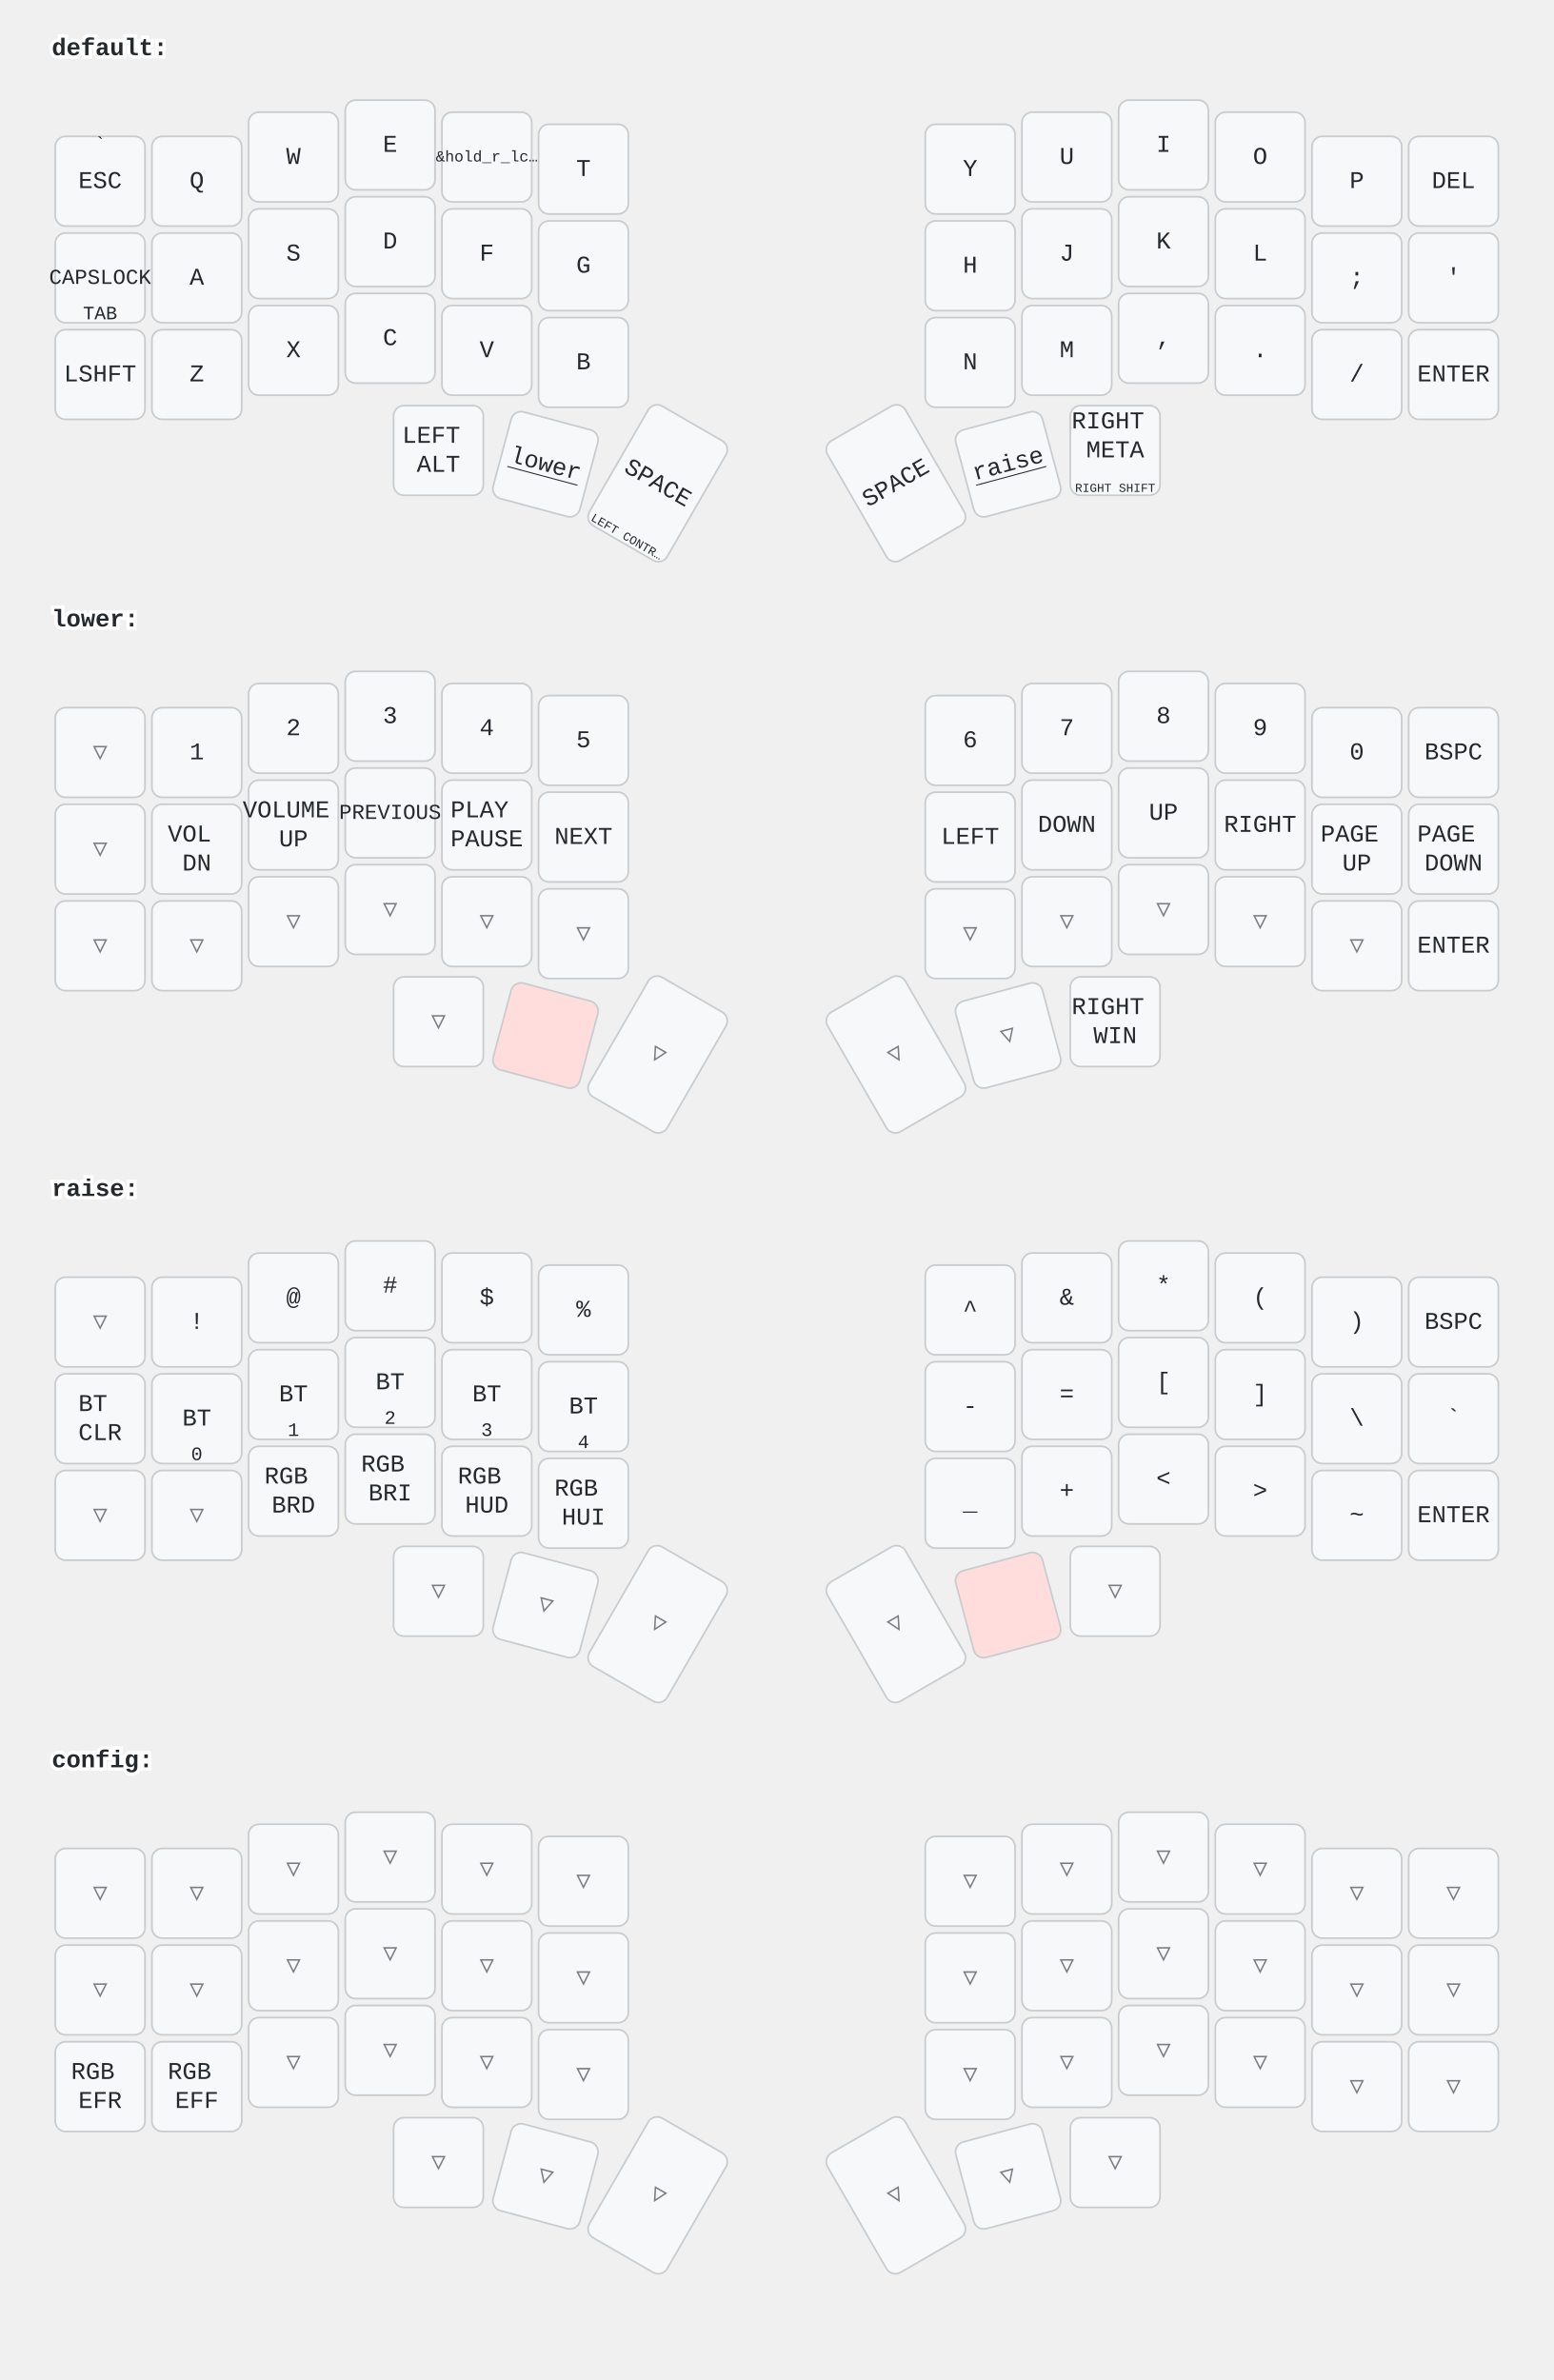
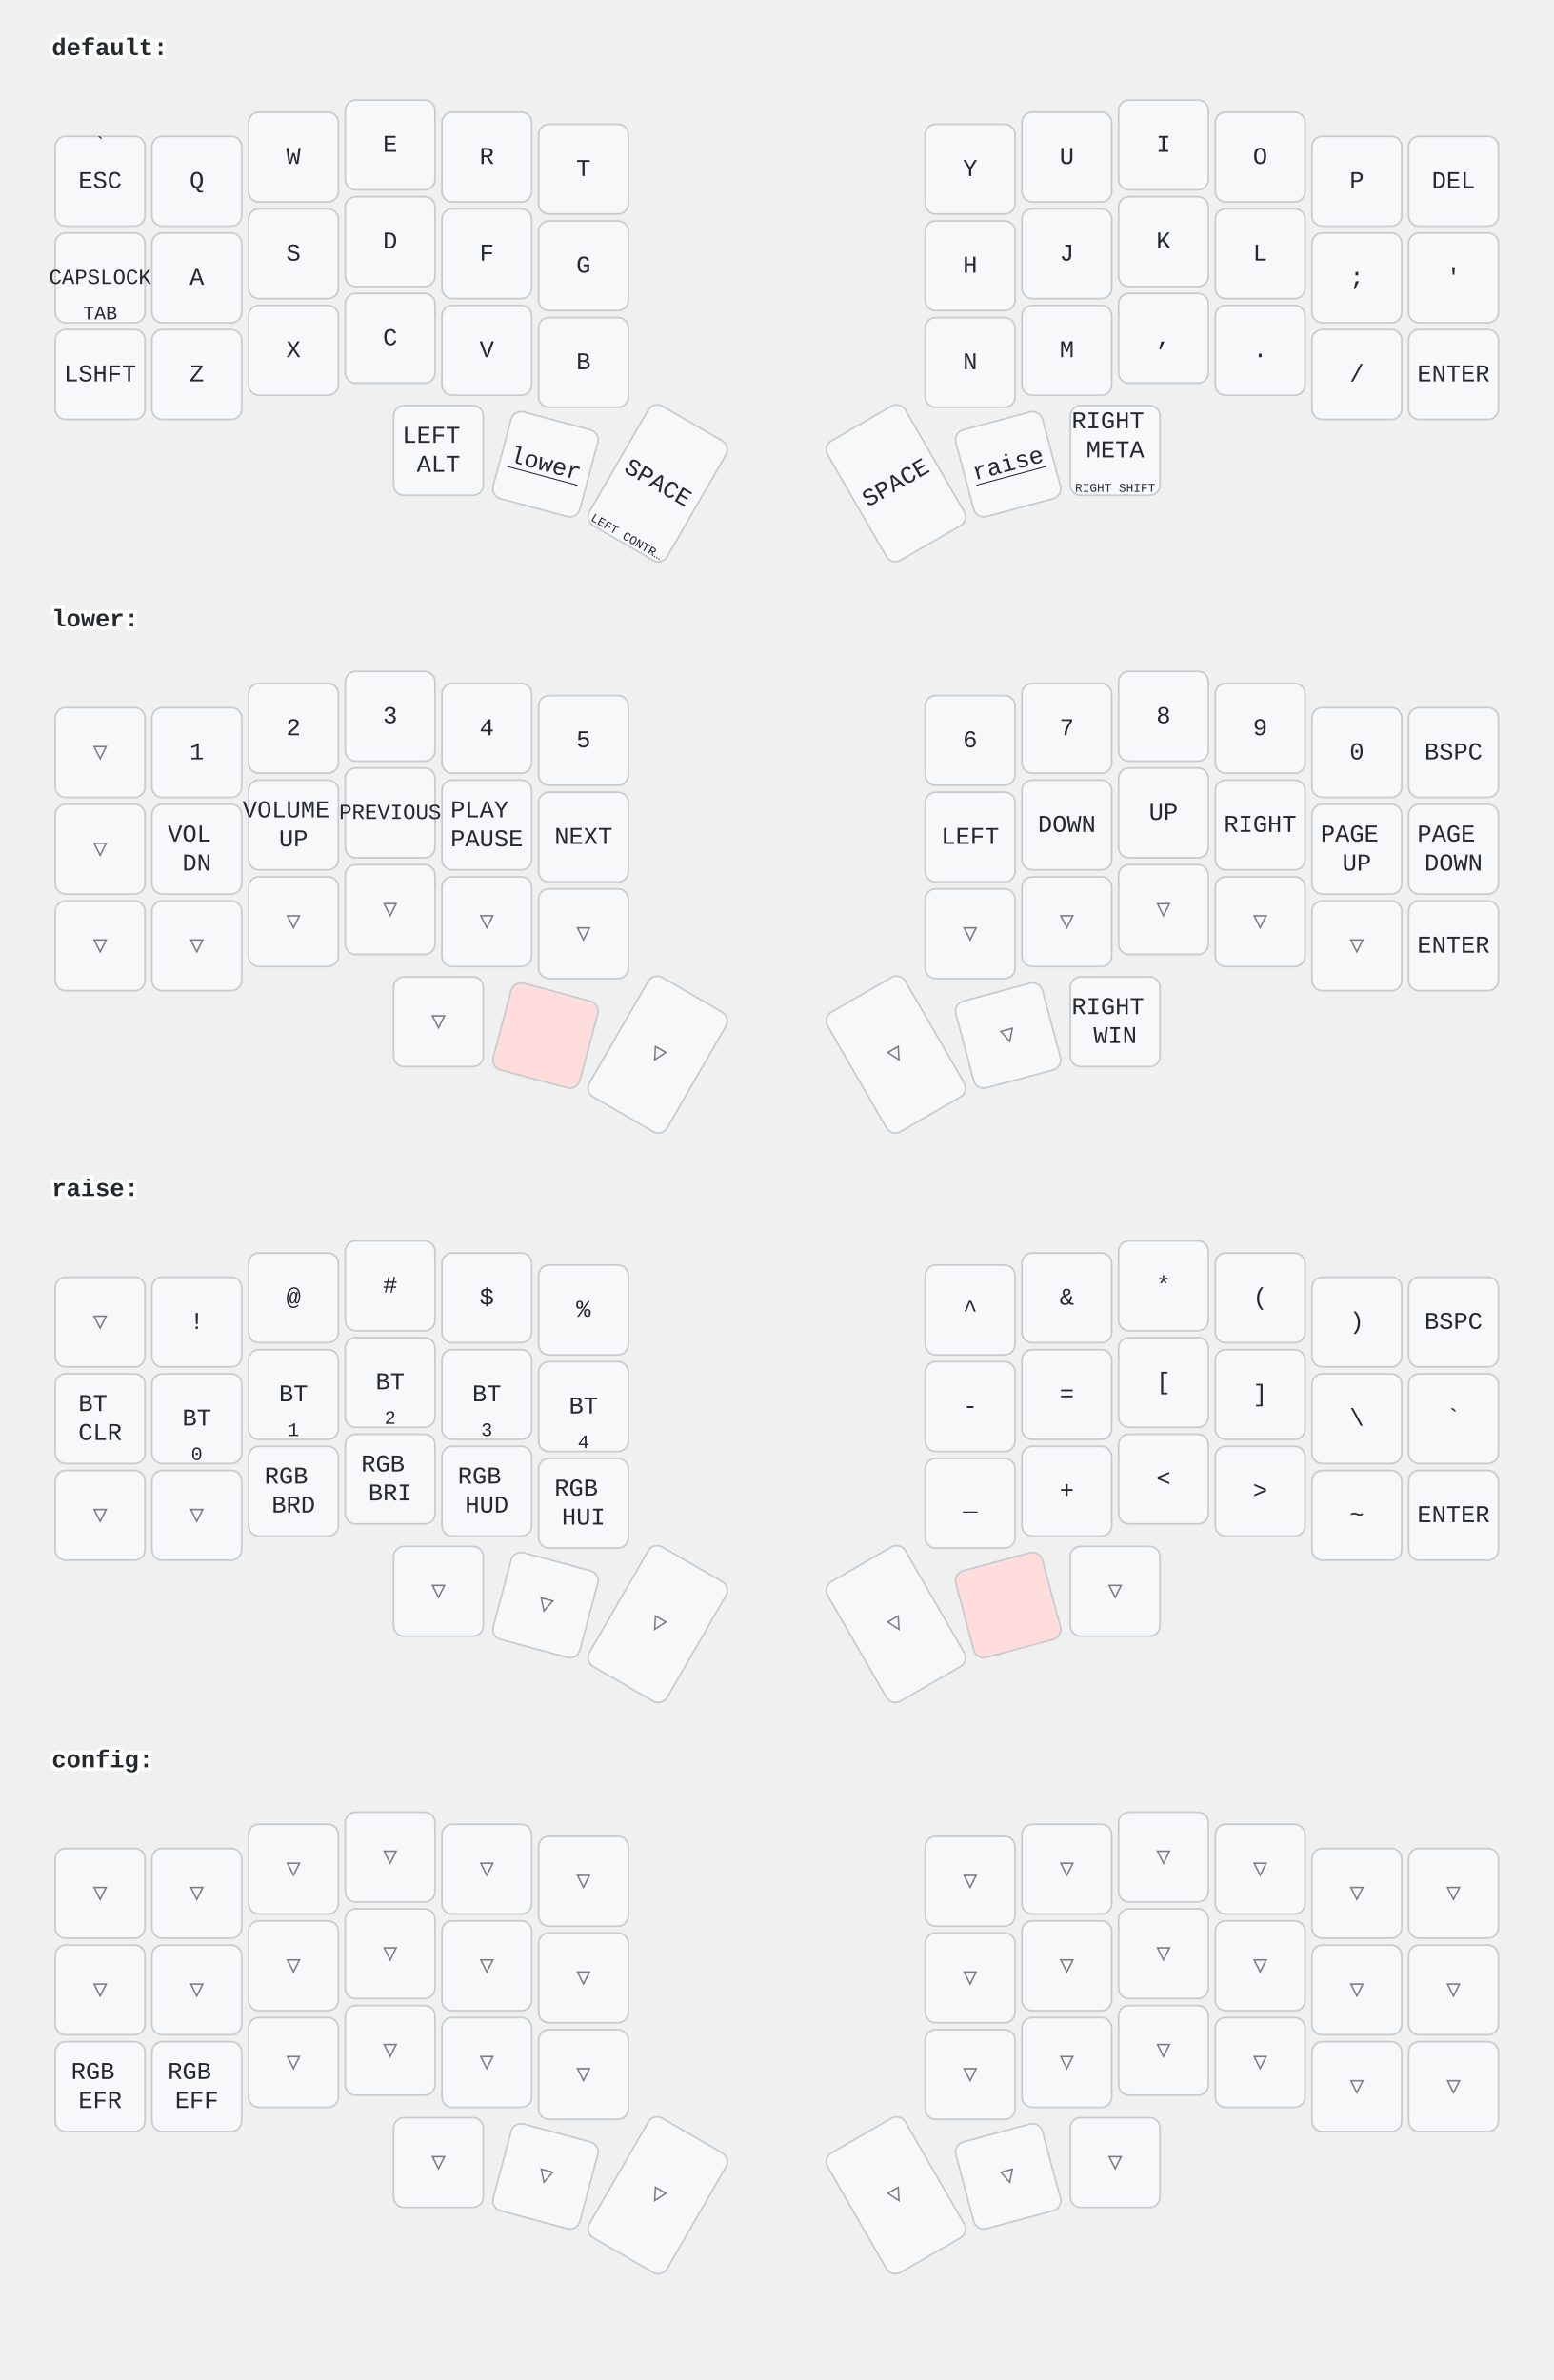
<svg xmlns="http://www.w3.org/2000/svg" width="900" height="1379" viewBox="0 0 900 1379" class="keymap">
  <style>/* inherit to force styles through use tags */
svg path {
    fill: inherit;
}

/* font and background color specifications */
svg.keymap {
    font-family: SFMono-Regular,Consolas,Liberation Mono,Menlo,monospace;
    font-size: 14px;
    font-kerning: normal;
    text-rendering: optimizeLegibility;
    fill: #24292e;
}

/* default key styling */
rect.key {
    fill: #f6f8fa;
}

rect.key, rect.combo {
    stroke: #c9cccf;
    stroke-width: 1;
}

/* default key side styling, only used is draw_key_sides is set */
rect.side {
    filter: brightness(90%);
}

/* color accent for combo boxes */
rect.combo, rect.combo-separate {
    fill: #cdf;
}

/* color accent for held keys */
rect.held, rect.combo.held {
    fill: #fdd;
}

/* color accent for ghost (optional) keys */
rect.ghost, rect.combo.ghost {
    stroke-dasharray: 4, 4;
    stroke-width: 2;
}

text {
    text-anchor: middle;
    dominant-baseline: middle;
}

/* styling for layer labels */
text.label {
    font-weight: bold;
    text-anchor: start;
    stroke: white;
    stroke-width: 4;
    paint-order: stroke;
}

/* styling for optional footer */
text.footer {
    text-anchor: end;
    dominant-baseline: auto;
    stroke: white;
    stroke-width: 4;
    paint-order: stroke;
}

/* styling for combo tap, and key hold/shifted label text */
text.combo, text.hold, text.shifted {
    font-size: 11px;
}

text.hold {
    text-anchor: middle;
    dominant-baseline: auto;
}

text.shifted {
    text-anchor: middle;
    dominant-baseline: hanging;
}

text.layer-activator {
    text-decoration: underline;
}

/* styling for hold/shifted label text in combo box */
text.combo.hold, text.combo.shifted {
    font-size: 8px;
}

/* lighter symbol for transparent keys */
text.trans {
    fill: #7b7e81;
}

/* styling for combo dendrons */
path.combo {
    stroke-width: 1;
    stroke: gray;
    fill: none;
}

/* Start Tabler Icons Cleanup */
/* cannot use height/width with glyphs */
.icon-tabler &gt; path {
    fill: inherit;
    stroke: inherit;
    stroke-width: 2;
}
/* hide tabler's default box */
.icon-tabler &gt; path[stroke="none"][fill="none"] {
    visibility: hidden;
}
/* End Tabler Icons Cleanup */
</style>
  <g transform="translate(30, 0)" class="layer-default">
    <text x="0" y="28" class="label" id="default">default:</text>
    <g transform="translate(0, 56)">
      <g transform="translate(28, 49)" class="key keypos-0">
        <rect rx="6" ry="6" x="-26" y="-26" width="52" height="52" class="key" />
        <text x="0" y="0" class="key tap">ESC</text>
        <text x="0" y="-24" class="key shifted">`</text>
      </g>
      <g transform="translate(84, 49)" class="key keypos-1">
        <rect rx="6" ry="6" x="-26" y="-26" width="52" height="52" class="key" />
        <text x="0" y="0" class="key tap">Q</text>
      </g>
      <g transform="translate(140, 35)" class="key keypos-2">
        <rect rx="6" ry="6" x="-26" y="-26" width="52" height="52" class="key" />
        <text x="0" y="0" class="key tap">W</text>
      </g>
      <g transform="translate(196, 28)" class="key keypos-3">
        <rect rx="6" ry="6" x="-26" y="-26" width="52" height="52" class="key" />
        <text x="0" y="0" class="key tap">E</text>
      </g>
      <g transform="translate(252, 35)" class="key keypos-4">
        <rect rx="6" ry="6" x="-26" y="-26" width="52" height="52" class="key" />
-         <text x="0" y="0" class="key tap">
-           <tspan style="font-size: 64%">&amp;hold_r_lc…</tspan>
-         </text>
+         <text x="0" y="0" class="key tap">R</text>
      </g>
      <g transform="translate(308, 42)" class="key keypos-5">
        <rect rx="6" ry="6" x="-26" y="-26" width="52" height="52" class="key" />
        <text x="0" y="0" class="key tap">T</text>
      </g>
      <g transform="translate(532, 42)" class="key keypos-6">
        <rect rx="6" ry="6" x="-26" y="-26" width="52" height="52" class="key" />
        <text x="0" y="0" class="key tap">Y</text>
      </g>
      <g transform="translate(588, 35)" class="key keypos-7">
        <rect rx="6" ry="6" x="-26" y="-26" width="52" height="52" class="key" />
        <text x="0" y="0" class="key tap">U</text>
      </g>
      <g transform="translate(644, 28)" class="key keypos-8">
        <rect rx="6" ry="6" x="-26" y="-26" width="52" height="52" class="key" />
        <text x="0" y="0" class="key tap">I</text>
      </g>
      <g transform="translate(700, 35)" class="key keypos-9">
        <rect rx="6" ry="6" x="-26" y="-26" width="52" height="52" class="key" />
        <text x="0" y="0" class="key tap">O</text>
      </g>
      <g transform="translate(756, 49)" class="key keypos-10">
        <rect rx="6" ry="6" x="-26" y="-26" width="52" height="52" class="key" />
        <text x="0" y="0" class="key tap">P</text>
      </g>
      <g transform="translate(812, 49)" class="key keypos-11">
        <rect rx="6" ry="6" x="-26" y="-26" width="52" height="52" class="key" />
        <text x="0" y="0" class="key tap">DEL</text>
      </g>
      <g transform="translate(28, 105)" class="key keypos-12">
        <rect rx="6" ry="6" x="-26" y="-26" width="52" height="52" class="key" />
        <text x="0" y="0" class="key tap">
          <tspan style="font-size: 88%">CAPSLOCK</tspan>
        </text>
        <text x="0" y="24" class="key hold">TAB</text>
      </g>
      <g transform="translate(84, 105)" class="key keypos-13">
        <rect rx="6" ry="6" x="-26" y="-26" width="52" height="52" class="key" />
        <text x="0" y="0" class="key tap">A</text>
      </g>
      <g transform="translate(140, 91)" class="key keypos-14">
        <rect rx="6" ry="6" x="-26" y="-26" width="52" height="52" class="key" />
        <text x="0" y="0" class="key tap">S</text>
      </g>
      <g transform="translate(196, 84)" class="key keypos-15">
        <rect rx="6" ry="6" x="-26" y="-26" width="52" height="52" class="key" />
        <text x="0" y="0" class="key tap">D</text>
      </g>
      <g transform="translate(252, 91)" class="key keypos-16">
        <rect rx="6" ry="6" x="-26" y="-26" width="52" height="52" class="key" />
        <text x="0" y="0" class="key tap">F</text>
      </g>
      <g transform="translate(308, 98)" class="key keypos-17">
        <rect rx="6" ry="6" x="-26" y="-26" width="52" height="52" class="key" />
        <text x="0" y="0" class="key tap">G</text>
      </g>
      <g transform="translate(532, 98)" class="key keypos-18">
        <rect rx="6" ry="6" x="-26" y="-26" width="52" height="52" class="key" />
        <text x="0" y="0" class="key tap">H</text>
      </g>
      <g transform="translate(588, 91)" class="key keypos-19">
        <rect rx="6" ry="6" x="-26" y="-26" width="52" height="52" class="key" />
        <text x="0" y="0" class="key tap">J</text>
      </g>
      <g transform="translate(644, 84)" class="key keypos-20">
        <rect rx="6" ry="6" x="-26" y="-26" width="52" height="52" class="key" />
        <text x="0" y="0" class="key tap">K</text>
      </g>
      <g transform="translate(700, 91)" class="key keypos-21">
        <rect rx="6" ry="6" x="-26" y="-26" width="52" height="52" class="key" />
        <text x="0" y="0" class="key tap">L</text>
      </g>
      <g transform="translate(756, 105)" class="key keypos-22">
        <rect rx="6" ry="6" x="-26" y="-26" width="52" height="52" class="key" />
        <text x="0" y="0" class="key tap">;</text>
      </g>
      <g transform="translate(812, 105)" class="key keypos-23">
        <rect rx="6" ry="6" x="-26" y="-26" width="52" height="52" class="key" />
        <text x="0" y="0" class="key tap">'</text>
      </g>
      <g transform="translate(28, 161)" class="key keypos-24">
        <rect rx="6" ry="6" x="-26" y="-26" width="52" height="52" class="key" />
        <text x="0" y="0" class="key tap">LSHFT</text>
      </g>
      <g transform="translate(84, 161)" class="key keypos-25">
        <rect rx="6" ry="6" x="-26" y="-26" width="52" height="52" class="key" />
        <text x="0" y="0" class="key tap">Z</text>
      </g>
      <g transform="translate(140, 147)" class="key keypos-26">
        <rect rx="6" ry="6" x="-26" y="-26" width="52" height="52" class="key" />
        <text x="0" y="0" class="key tap">X</text>
      </g>
      <g transform="translate(196, 140)" class="key keypos-27">
        <rect rx="6" ry="6" x="-26" y="-26" width="52" height="52" class="key" />
        <text x="0" y="0" class="key tap">C</text>
      </g>
      <g transform="translate(252, 147)" class="key keypos-28">
        <rect rx="6" ry="6" x="-26" y="-26" width="52" height="52" class="key" />
        <text x="0" y="0" class="key tap">V</text>
      </g>
      <g transform="translate(308, 154)" class="key keypos-29">
        <rect rx="6" ry="6" x="-26" y="-26" width="52" height="52" class="key" />
        <text x="0" y="0" class="key tap">B</text>
      </g>
      <g transform="translate(532, 154)" class="key keypos-30">
        <rect rx="6" ry="6" x="-26" y="-26" width="52" height="52" class="key" />
        <text x="0" y="0" class="key tap">N</text>
      </g>
      <g transform="translate(588, 147)" class="key keypos-31">
        <rect rx="6" ry="6" x="-26" y="-26" width="52" height="52" class="key" />
        <text x="0" y="0" class="key tap">M</text>
      </g>
      <g transform="translate(644, 140)" class="key keypos-32">
        <rect rx="6" ry="6" x="-26" y="-26" width="52" height="52" class="key" />
        <text x="0" y="0" class="key tap">,</text>
      </g>
      <g transform="translate(700, 147)" class="key keypos-33">
        <rect rx="6" ry="6" x="-26" y="-26" width="52" height="52" class="key" />
        <text x="0" y="0" class="key tap">.</text>
      </g>
      <g transform="translate(756, 161)" class="key keypos-34">
        <rect rx="6" ry="6" x="-26" y="-26" width="52" height="52" class="key" />
        <text x="0" y="0" class="key tap">/</text>
      </g>
      <g transform="translate(812, 161)" class="key keypos-35">
        <rect rx="6" ry="6" x="-26" y="-26" width="52" height="52" class="key" />
        <text x="0" y="0" class="key tap">ENTER</text>
      </g>
      <g transform="translate(224, 205)" class="key keypos-36">
        <rect rx="6" ry="6" x="-26" y="-26" width="52" height="52" class="key" />
        <text x="0" y="0" class="key tap">
          <tspan x="0" dy="-0.6em">LEFT</tspan>
          <tspan x="0" dy="1.2em">ALT</tspan>
        </text>
      </g>
      <g transform="translate(286, 213) rotate(15.0)" class="key keypos-37">
        <rect rx="6" ry="6" x="-26" y="-26" width="52" height="52" class="key" />
        <a href="#lower">
          <text x="0" y="0" class="key tap layer-activator">lower</text>
        </a>
      </g>
      <g transform="translate(351, 224) rotate(30.0)" class="key keypos-38">
        <rect rx="6" ry="6" x="-26" y="-40" width="52" height="80" class="key" />
        <text x="0" y="0" class="key tap">SPACE</text>
        <text x="0" y="38" class="key hold">
          <tspan style="font-size: 64%">LEFT CONTR…</tspan>
        </text>
      </g>
      <g transform="translate(489, 224) rotate(-30.0)" class="key keypos-39">
        <rect rx="6" ry="6" x="-26" y="-40" width="52" height="80" class="key" />
        <text x="0" y="0" class="key tap">SPACE</text>
      </g>
      <g transform="translate(554, 213) rotate(-15.0)" class="key keypos-40">
        <rect rx="6" ry="6" x="-26" y="-26" width="52" height="52" class="key" />
        <a href="#raise">
          <text x="0" y="0" class="key tap layer-activator">raise</text>
        </a>
      </g>
      <g transform="translate(616, 205)" class="key keypos-41">
        <rect rx="6" ry="6" x="-26" y="-26" width="52" height="52" class="key" />
        <text x="0" y="0" class="key tap">
          <tspan x="0" dy="-1.2em">RIGHT</tspan>
          <tspan x="0" dy="1.2em">META</tspan>
        </text>
        <text x="0" y="24" class="key hold">
          <tspan style="font-size: 64%">RIGHT SHIFT</tspan>
        </text>
      </g>
    </g>
  </g>
  <g transform="translate(30, 331)" class="layer-lower">
    <text x="0" y="28" class="label" id="lower">lower:</text>
    <g transform="translate(0, 56)">
      <g transform="translate(28, 49)" class="key trans keypos-0">
        <rect rx="6" ry="6" x="-26" y="-26" width="52" height="52" class="key trans" />
        <text x="0" y="0" class="key trans tap">▽</text>
      </g>
      <g transform="translate(84, 49)" class="key keypos-1">
        <rect rx="6" ry="6" x="-26" y="-26" width="52" height="52" class="key" />
        <text x="0" y="0" class="key tap">1</text>
      </g>
      <g transform="translate(140, 35)" class="key keypos-2">
        <rect rx="6" ry="6" x="-26" y="-26" width="52" height="52" class="key" />
        <text x="0" y="0" class="key tap">2</text>
      </g>
      <g transform="translate(196, 28)" class="key keypos-3">
        <rect rx="6" ry="6" x="-26" y="-26" width="52" height="52" class="key" />
        <text x="0" y="0" class="key tap">3</text>
      </g>
      <g transform="translate(252, 35)" class="key keypos-4">
        <rect rx="6" ry="6" x="-26" y="-26" width="52" height="52" class="key" />
        <text x="0" y="0" class="key tap">4</text>
      </g>
      <g transform="translate(308, 42)" class="key keypos-5">
        <rect rx="6" ry="6" x="-26" y="-26" width="52" height="52" class="key" />
        <text x="0" y="0" class="key tap">5</text>
      </g>
      <g transform="translate(532, 42)" class="key keypos-6">
        <rect rx="6" ry="6" x="-26" y="-26" width="52" height="52" class="key" />
        <text x="0" y="0" class="key tap">6</text>
      </g>
      <g transform="translate(588, 35)" class="key keypos-7">
        <rect rx="6" ry="6" x="-26" y="-26" width="52" height="52" class="key" />
        <text x="0" y="0" class="key tap">7</text>
      </g>
      <g transform="translate(644, 28)" class="key keypos-8">
        <rect rx="6" ry="6" x="-26" y="-26" width="52" height="52" class="key" />
        <text x="0" y="0" class="key tap">8</text>
      </g>
      <g transform="translate(700, 35)" class="key keypos-9">
        <rect rx="6" ry="6" x="-26" y="-26" width="52" height="52" class="key" />
        <text x="0" y="0" class="key tap">9</text>
      </g>
      <g transform="translate(756, 49)" class="key keypos-10">
        <rect rx="6" ry="6" x="-26" y="-26" width="52" height="52" class="key" />
        <text x="0" y="0" class="key tap">0</text>
      </g>
      <g transform="translate(812, 49)" class="key keypos-11">
        <rect rx="6" ry="6" x="-26" y="-26" width="52" height="52" class="key" />
        <text x="0" y="0" class="key tap">BSPC</text>
      </g>
      <g transform="translate(28, 105)" class="key trans keypos-12">
        <rect rx="6" ry="6" x="-26" y="-26" width="52" height="52" class="key trans" />
        <text x="0" y="0" class="key trans tap">▽</text>
      </g>
      <g transform="translate(84, 105)" class="key keypos-13">
        <rect rx="6" ry="6" x="-26" y="-26" width="52" height="52" class="key" />
        <text x="0" y="0" class="key tap">
          <tspan x="0" dy="-0.6em">VOL</tspan>
          <tspan x="0" dy="1.2em">DN</tspan>
        </text>
      </g>
      <g transform="translate(140, 91)" class="key keypos-14">
        <rect rx="6" ry="6" x="-26" y="-26" width="52" height="52" class="key" />
        <text x="0" y="0" class="key tap">
          <tspan x="0" dy="-0.6em">VOLUME</tspan>
          <tspan x="0" dy="1.2em">UP</tspan>
        </text>
      </g>
      <g transform="translate(196, 84)" class="key keypos-15">
        <rect rx="6" ry="6" x="-26" y="-26" width="52" height="52" class="key" />
        <text x="0" y="0" class="key tap">
          <tspan style="font-size: 88%">PREVIOUS</tspan>
        </text>
      </g>
      <g transform="translate(252, 91)" class="key keypos-16">
        <rect rx="6" ry="6" x="-26" y="-26" width="52" height="52" class="key" />
        <text x="0" y="0" class="key tap">
          <tspan x="0" dy="-0.6em">PLAY</tspan>
          <tspan x="0" dy="1.2em">PAUSE</tspan>
        </text>
      </g>
      <g transform="translate(308, 98)" class="key keypos-17">
        <rect rx="6" ry="6" x="-26" y="-26" width="52" height="52" class="key" />
        <text x="0" y="0" class="key tap">NEXT</text>
      </g>
      <g transform="translate(532, 98)" class="key keypos-18">
        <rect rx="6" ry="6" x="-26" y="-26" width="52" height="52" class="key" />
        <text x="0" y="0" class="key tap">LEFT</text>
      </g>
      <g transform="translate(588, 91)" class="key keypos-19">
        <rect rx="6" ry="6" x="-26" y="-26" width="52" height="52" class="key" />
        <text x="0" y="0" class="key tap">DOWN</text>
      </g>
      <g transform="translate(644, 84)" class="key keypos-20">
        <rect rx="6" ry="6" x="-26" y="-26" width="52" height="52" class="key" />
        <text x="0" y="0" class="key tap">UP</text>
      </g>
      <g transform="translate(700, 91)" class="key keypos-21">
        <rect rx="6" ry="6" x="-26" y="-26" width="52" height="52" class="key" />
        <text x="0" y="0" class="key tap">RIGHT</text>
      </g>
      <g transform="translate(756, 105)" class="key keypos-22">
        <rect rx="6" ry="6" x="-26" y="-26" width="52" height="52" class="key" />
        <text x="0" y="0" class="key tap">
          <tspan x="0" dy="-0.6em">PAGE</tspan>
          <tspan x="0" dy="1.2em">UP</tspan>
        </text>
      </g>
      <g transform="translate(812, 105)" class="key keypos-23">
        <rect rx="6" ry="6" x="-26" y="-26" width="52" height="52" class="key" />
        <text x="0" y="0" class="key tap">
          <tspan x="0" dy="-0.6em">PAGE</tspan>
          <tspan x="0" dy="1.2em">DOWN</tspan>
        </text>
      </g>
      <g transform="translate(28, 161)" class="key trans keypos-24">
        <rect rx="6" ry="6" x="-26" y="-26" width="52" height="52" class="key trans" />
        <text x="0" y="0" class="key trans tap">▽</text>
      </g>
      <g transform="translate(84, 161)" class="key trans keypos-25">
        <rect rx="6" ry="6" x="-26" y="-26" width="52" height="52" class="key trans" />
        <text x="0" y="0" class="key trans tap">▽</text>
      </g>
      <g transform="translate(140, 147)" class="key trans keypos-26">
        <rect rx="6" ry="6" x="-26" y="-26" width="52" height="52" class="key trans" />
        <text x="0" y="0" class="key trans tap">▽</text>
      </g>
      <g transform="translate(196, 140)" class="key trans keypos-27">
        <rect rx="6" ry="6" x="-26" y="-26" width="52" height="52" class="key trans" />
        <text x="0" y="0" class="key trans tap">▽</text>
      </g>
      <g transform="translate(252, 147)" class="key trans keypos-28">
        <rect rx="6" ry="6" x="-26" y="-26" width="52" height="52" class="key trans" />
        <text x="0" y="0" class="key trans tap">▽</text>
      </g>
      <g transform="translate(308, 154)" class="key trans keypos-29">
        <rect rx="6" ry="6" x="-26" y="-26" width="52" height="52" class="key trans" />
        <text x="0" y="0" class="key trans tap">▽</text>
      </g>
      <g transform="translate(532, 154)" class="key trans keypos-30">
        <rect rx="6" ry="6" x="-26" y="-26" width="52" height="52" class="key trans" />
        <text x="0" y="0" class="key trans tap">▽</text>
      </g>
      <g transform="translate(588, 147)" class="key trans keypos-31">
        <rect rx="6" ry="6" x="-26" y="-26" width="52" height="52" class="key trans" />
        <text x="0" y="0" class="key trans tap">▽</text>
      </g>
      <g transform="translate(644, 140)" class="key trans keypos-32">
        <rect rx="6" ry="6" x="-26" y="-26" width="52" height="52" class="key trans" />
        <text x="0" y="0" class="key trans tap">▽</text>
      </g>
      <g transform="translate(700, 147)" class="key trans keypos-33">
        <rect rx="6" ry="6" x="-26" y="-26" width="52" height="52" class="key trans" />
        <text x="0" y="0" class="key trans tap">▽</text>
      </g>
      <g transform="translate(756, 161)" class="key trans keypos-34">
        <rect rx="6" ry="6" x="-26" y="-26" width="52" height="52" class="key trans" />
        <text x="0" y="0" class="key trans tap">▽</text>
      </g>
      <g transform="translate(812, 161)" class="key keypos-35">
        <rect rx="6" ry="6" x="-26" y="-26" width="52" height="52" class="key" />
        <text x="0" y="0" class="key tap">ENTER</text>
      </g>
      <g transform="translate(224, 205)" class="key trans keypos-36">
        <rect rx="6" ry="6" x="-26" y="-26" width="52" height="52" class="key trans" />
        <text x="0" y="0" class="key trans tap">▽</text>
      </g>
      <g transform="translate(286, 213) rotate(15.0)" class="key held keypos-37">
        <rect rx="6" ry="6" x="-26" y="-26" width="52" height="52" class="key held" />
      </g>
      <g transform="translate(351, 224) rotate(30.0)" class="key trans keypos-38">
        <rect rx="6" ry="6" x="-26" y="-40" width="52" height="80" class="key trans" />
        <text x="0" y="0" class="key trans tap">▽</text>
      </g>
      <g transform="translate(489, 224) rotate(-30.0)" class="key trans keypos-39">
        <rect rx="6" ry="6" x="-26" y="-40" width="52" height="80" class="key trans" />
        <text x="0" y="0" class="key trans tap">▽</text>
      </g>
      <g transform="translate(554, 213) rotate(-15.0)" class="key trans keypos-40">
        <rect rx="6" ry="6" x="-26" y="-26" width="52" height="52" class="key trans" />
        <text x="0" y="0" class="key trans tap">▽</text>
      </g>
      <g transform="translate(616, 205)" class="key keypos-41">
        <rect rx="6" ry="6" x="-26" y="-26" width="52" height="52" class="key" />
        <text x="0" y="0" class="key tap">
          <tspan x="0" dy="-0.6em">RIGHT</tspan>
          <tspan x="0" dy="1.2em">WIN</tspan>
        </text>
      </g>
    </g>
  </g>
  <g transform="translate(30, 661)" class="layer-raise">
    <text x="0" y="28" class="label" id="raise">raise:</text>
    <g transform="translate(0, 56)">
      <g transform="translate(28, 49)" class="key trans keypos-0">
        <rect rx="6" ry="6" x="-26" y="-26" width="52" height="52" class="key trans" />
        <text x="0" y="0" class="key trans tap">▽</text>
      </g>
      <g transform="translate(84, 49)" class="key keypos-1">
        <rect rx="6" ry="6" x="-26" y="-26" width="52" height="52" class="key" />
        <text x="0" y="0" class="key tap">!</text>
      </g>
      <g transform="translate(140, 35)" class="key keypos-2">
        <rect rx="6" ry="6" x="-26" y="-26" width="52" height="52" class="key" />
        <text x="0" y="0" class="key tap">@</text>
      </g>
      <g transform="translate(196, 28)" class="key keypos-3">
        <rect rx="6" ry="6" x="-26" y="-26" width="52" height="52" class="key" />
        <text x="0" y="0" class="key tap">#</text>
      </g>
      <g transform="translate(252, 35)" class="key keypos-4">
        <rect rx="6" ry="6" x="-26" y="-26" width="52" height="52" class="key" />
        <text x="0" y="0" class="key tap">$</text>
      </g>
      <g transform="translate(308, 42)" class="key keypos-5">
        <rect rx="6" ry="6" x="-26" y="-26" width="52" height="52" class="key" />
        <text x="0" y="0" class="key tap">%</text>
      </g>
      <g transform="translate(532, 42)" class="key keypos-6">
        <rect rx="6" ry="6" x="-26" y="-26" width="52" height="52" class="key" />
        <text x="0" y="0" class="key tap">^</text>
      </g>
      <g transform="translate(588, 35)" class="key keypos-7">
        <rect rx="6" ry="6" x="-26" y="-26" width="52" height="52" class="key" />
        <text x="0" y="0" class="key tap">&amp;</text>
      </g>
      <g transform="translate(644, 28)" class="key keypos-8">
        <rect rx="6" ry="6" x="-26" y="-26" width="52" height="52" class="key" />
        <text x="0" y="0" class="key tap">*</text>
      </g>
      <g transform="translate(700, 35)" class="key keypos-9">
        <rect rx="6" ry="6" x="-26" y="-26" width="52" height="52" class="key" />
        <text x="0" y="0" class="key tap">(</text>
      </g>
      <g transform="translate(756, 49)" class="key keypos-10">
        <rect rx="6" ry="6" x="-26" y="-26" width="52" height="52" class="key" />
        <text x="0" y="0" class="key tap">)</text>
      </g>
      <g transform="translate(812, 49)" class="key keypos-11">
        <rect rx="6" ry="6" x="-26" y="-26" width="52" height="52" class="key" />
        <text x="0" y="0" class="key tap">BSPC</text>
      </g>
      <g transform="translate(28, 105)" class="key keypos-12">
        <rect rx="6" ry="6" x="-26" y="-26" width="52" height="52" class="key" />
        <text x="0" y="0" class="key tap">
          <tspan x="0" dy="-0.6em">BT</tspan>
          <tspan x="0" dy="1.2em">CLR</tspan>
        </text>
      </g>
      <g transform="translate(84, 105)" class="key keypos-13">
        <rect rx="6" ry="6" x="-26" y="-26" width="52" height="52" class="key" />
        <text x="0" y="0" class="key tap">BT</text>
        <text x="0" y="24" class="key hold">0</text>
      </g>
      <g transform="translate(140, 91)" class="key keypos-14">
        <rect rx="6" ry="6" x="-26" y="-26" width="52" height="52" class="key" />
        <text x="0" y="0" class="key tap">BT</text>
        <text x="0" y="24" class="key hold">1</text>
      </g>
      <g transform="translate(196, 84)" class="key keypos-15">
        <rect rx="6" ry="6" x="-26" y="-26" width="52" height="52" class="key" />
        <text x="0" y="0" class="key tap">BT</text>
        <text x="0" y="24" class="key hold">2</text>
      </g>
      <g transform="translate(252, 91)" class="key keypos-16">
        <rect rx="6" ry="6" x="-26" y="-26" width="52" height="52" class="key" />
        <text x="0" y="0" class="key tap">BT</text>
        <text x="0" y="24" class="key hold">3</text>
      </g>
      <g transform="translate(308, 98)" class="key keypos-17">
        <rect rx="6" ry="6" x="-26" y="-26" width="52" height="52" class="key" />
        <text x="0" y="0" class="key tap">BT</text>
        <text x="0" y="24" class="key hold">4</text>
      </g>
      <g transform="translate(532, 98)" class="key keypos-18">
        <rect rx="6" ry="6" x="-26" y="-26" width="52" height="52" class="key" />
        <text x="0" y="0" class="key tap">-</text>
      </g>
      <g transform="translate(588, 91)" class="key keypos-19">
        <rect rx="6" ry="6" x="-26" y="-26" width="52" height="52" class="key" />
        <text x="0" y="0" class="key tap">=</text>
      </g>
      <g transform="translate(644, 84)" class="key keypos-20">
        <rect rx="6" ry="6" x="-26" y="-26" width="52" height="52" class="key" />
        <text x="0" y="0" class="key tap">[</text>
      </g>
      <g transform="translate(700, 91)" class="key keypos-21">
        <rect rx="6" ry="6" x="-26" y="-26" width="52" height="52" class="key" />
        <text x="0" y="0" class="key tap">]</text>
      </g>
      <g transform="translate(756, 105)" class="key keypos-22">
        <rect rx="6" ry="6" x="-26" y="-26" width="52" height="52" class="key" />
        <text x="0" y="0" class="key tap">\</text>
      </g>
      <g transform="translate(812, 105)" class="key keypos-23">
        <rect rx="6" ry="6" x="-26" y="-26" width="52" height="52" class="key" />
        <text x="0" y="0" class="key tap">`</text>
      </g>
      <g transform="translate(28, 161)" class="key trans keypos-24">
        <rect rx="6" ry="6" x="-26" y="-26" width="52" height="52" class="key trans" />
        <text x="0" y="0" class="key trans tap">▽</text>
      </g>
      <g transform="translate(84, 161)" class="key trans keypos-25">
        <rect rx="6" ry="6" x="-26" y="-26" width="52" height="52" class="key trans" />
        <text x="0" y="0" class="key trans tap">▽</text>
      </g>
      <g transform="translate(140, 147)" class="key keypos-26">
        <rect rx="6" ry="6" x="-26" y="-26" width="52" height="52" class="key" />
        <text x="0" y="0" class="key tap">
          <tspan x="0" dy="-0.6em">RGB</tspan>
          <tspan x="0" dy="1.2em">BRD</tspan>
        </text>
      </g>
      <g transform="translate(196, 140)" class="key keypos-27">
        <rect rx="6" ry="6" x="-26" y="-26" width="52" height="52" class="key" />
        <text x="0" y="0" class="key tap">
          <tspan x="0" dy="-0.6em">RGB</tspan>
          <tspan x="0" dy="1.2em">BRI</tspan>
        </text>
      </g>
      <g transform="translate(252, 147)" class="key keypos-28">
        <rect rx="6" ry="6" x="-26" y="-26" width="52" height="52" class="key" />
        <text x="0" y="0" class="key tap">
          <tspan x="0" dy="-0.6em">RGB</tspan>
          <tspan x="0" dy="1.2em">HUD</tspan>
        </text>
      </g>
      <g transform="translate(308, 154)" class="key keypos-29">
        <rect rx="6" ry="6" x="-26" y="-26" width="52" height="52" class="key" />
        <text x="0" y="0" class="key tap">
          <tspan x="0" dy="-0.6em">RGB</tspan>
          <tspan x="0" dy="1.2em">HUI</tspan>
        </text>
      </g>
      <g transform="translate(532, 154)" class="key keypos-30">
        <rect rx="6" ry="6" x="-26" y="-26" width="52" height="52" class="key" />
        <text x="0" y="0" class="key tap">_</text>
      </g>
      <g transform="translate(588, 147)" class="key keypos-31">
        <rect rx="6" ry="6" x="-26" y="-26" width="52" height="52" class="key" />
        <text x="0" y="0" class="key tap">+</text>
      </g>
      <g transform="translate(644, 140)" class="key keypos-32">
        <rect rx="6" ry="6" x="-26" y="-26" width="52" height="52" class="key" />
        <text x="0" y="0" class="key tap">&lt;</text>
      </g>
      <g transform="translate(700, 147)" class="key keypos-33">
        <rect rx="6" ry="6" x="-26" y="-26" width="52" height="52" class="key" />
        <text x="0" y="0" class="key tap">&gt;</text>
      </g>
      <g transform="translate(756, 161)" class="key keypos-34">
        <rect rx="6" ry="6" x="-26" y="-26" width="52" height="52" class="key" />
        <text x="0" y="0" class="key tap">~</text>
      </g>
      <g transform="translate(812, 161)" class="key keypos-35">
        <rect rx="6" ry="6" x="-26" y="-26" width="52" height="52" class="key" />
        <text x="0" y="0" class="key tap">ENTER</text>
      </g>
      <g transform="translate(224, 205)" class="key trans keypos-36">
        <rect rx="6" ry="6" x="-26" y="-26" width="52" height="52" class="key trans" />
        <text x="0" y="0" class="key trans tap">▽</text>
      </g>
      <g transform="translate(286, 213) rotate(15.0)" class="key trans keypos-37">
        <rect rx="6" ry="6" x="-26" y="-26" width="52" height="52" class="key trans" />
        <text x="0" y="0" class="key trans tap">▽</text>
      </g>
      <g transform="translate(351, 224) rotate(30.0)" class="key trans keypos-38">
        <rect rx="6" ry="6" x="-26" y="-40" width="52" height="80" class="key trans" />
        <text x="0" y="0" class="key trans tap">▽</text>
      </g>
      <g transform="translate(489, 224) rotate(-30.0)" class="key trans keypos-39">
        <rect rx="6" ry="6" x="-26" y="-40" width="52" height="80" class="key trans" />
        <text x="0" y="0" class="key trans tap">▽</text>
      </g>
      <g transform="translate(554, 213) rotate(-15.0)" class="key held keypos-40">
        <rect rx="6" ry="6" x="-26" y="-26" width="52" height="52" class="key held" />
      </g>
      <g transform="translate(616, 205)" class="key trans keypos-41">
        <rect rx="6" ry="6" x="-26" y="-26" width="52" height="52" class="key trans" />
        <text x="0" y="0" class="key trans tap">▽</text>
      </g>
    </g>
  </g>
  <g transform="translate(30, 992)" class="layer-config">
    <text x="0" y="28" class="label" id="config">config:</text>
    <g transform="translate(0, 56)">
      <g transform="translate(28, 49)" class="key trans keypos-0">
        <rect rx="6" ry="6" x="-26" y="-26" width="52" height="52" class="key trans" />
        <text x="0" y="0" class="key trans tap">▽</text>
      </g>
      <g transform="translate(84, 49)" class="key trans keypos-1">
        <rect rx="6" ry="6" x="-26" y="-26" width="52" height="52" class="key trans" />
        <text x="0" y="0" class="key trans tap">▽</text>
      </g>
      <g transform="translate(140, 35)" class="key trans keypos-2">
        <rect rx="6" ry="6" x="-26" y="-26" width="52" height="52" class="key trans" />
        <text x="0" y="0" class="key trans tap">▽</text>
      </g>
      <g transform="translate(196, 28)" class="key trans keypos-3">
        <rect rx="6" ry="6" x="-26" y="-26" width="52" height="52" class="key trans" />
        <text x="0" y="0" class="key trans tap">▽</text>
      </g>
      <g transform="translate(252, 35)" class="key trans keypos-4">
        <rect rx="6" ry="6" x="-26" y="-26" width="52" height="52" class="key trans" />
        <text x="0" y="0" class="key trans tap">▽</text>
      </g>
      <g transform="translate(308, 42)" class="key trans keypos-5">
        <rect rx="6" ry="6" x="-26" y="-26" width="52" height="52" class="key trans" />
        <text x="0" y="0" class="key trans tap">▽</text>
      </g>
      <g transform="translate(532, 42)" class="key trans keypos-6">
        <rect rx="6" ry="6" x="-26" y="-26" width="52" height="52" class="key trans" />
        <text x="0" y="0" class="key trans tap">▽</text>
      </g>
      <g transform="translate(588, 35)" class="key trans keypos-7">
        <rect rx="6" ry="6" x="-26" y="-26" width="52" height="52" class="key trans" />
        <text x="0" y="0" class="key trans tap">▽</text>
      </g>
      <g transform="translate(644, 28)" class="key trans keypos-8">
        <rect rx="6" ry="6" x="-26" y="-26" width="52" height="52" class="key trans" />
        <text x="0" y="0" class="key trans tap">▽</text>
      </g>
      <g transform="translate(700, 35)" class="key trans keypos-9">
        <rect rx="6" ry="6" x="-26" y="-26" width="52" height="52" class="key trans" />
        <text x="0" y="0" class="key trans tap">▽</text>
      </g>
      <g transform="translate(756, 49)" class="key trans keypos-10">
        <rect rx="6" ry="6" x="-26" y="-26" width="52" height="52" class="key trans" />
        <text x="0" y="0" class="key trans tap">▽</text>
      </g>
      <g transform="translate(812, 49)" class="key trans keypos-11">
        <rect rx="6" ry="6" x="-26" y="-26" width="52" height="52" class="key trans" />
        <text x="0" y="0" class="key trans tap">▽</text>
      </g>
      <g transform="translate(28, 105)" class="key trans keypos-12">
        <rect rx="6" ry="6" x="-26" y="-26" width="52" height="52" class="key trans" />
        <text x="0" y="0" class="key trans tap">▽</text>
      </g>
      <g transform="translate(84, 105)" class="key trans keypos-13">
        <rect rx="6" ry="6" x="-26" y="-26" width="52" height="52" class="key trans" />
        <text x="0" y="0" class="key trans tap">▽</text>
      </g>
      <g transform="translate(140, 91)" class="key trans keypos-14">
        <rect rx="6" ry="6" x="-26" y="-26" width="52" height="52" class="key trans" />
        <text x="0" y="0" class="key trans tap">▽</text>
      </g>
      <g transform="translate(196, 84)" class="key trans keypos-15">
        <rect rx="6" ry="6" x="-26" y="-26" width="52" height="52" class="key trans" />
        <text x="0" y="0" class="key trans tap">▽</text>
      </g>
      <g transform="translate(252, 91)" class="key trans keypos-16">
        <rect rx="6" ry="6" x="-26" y="-26" width="52" height="52" class="key trans" />
        <text x="0" y="0" class="key trans tap">▽</text>
      </g>
      <g transform="translate(308, 98)" class="key trans keypos-17">
        <rect rx="6" ry="6" x="-26" y="-26" width="52" height="52" class="key trans" />
        <text x="0" y="0" class="key trans tap">▽</text>
      </g>
      <g transform="translate(532, 98)" class="key trans keypos-18">
        <rect rx="6" ry="6" x="-26" y="-26" width="52" height="52" class="key trans" />
        <text x="0" y="0" class="key trans tap">▽</text>
      </g>
      <g transform="translate(588, 91)" class="key trans keypos-19">
        <rect rx="6" ry="6" x="-26" y="-26" width="52" height="52" class="key trans" />
        <text x="0" y="0" class="key trans tap">▽</text>
      </g>
      <g transform="translate(644, 84)" class="key trans keypos-20">
        <rect rx="6" ry="6" x="-26" y="-26" width="52" height="52" class="key trans" />
        <text x="0" y="0" class="key trans tap">▽</text>
      </g>
      <g transform="translate(700, 91)" class="key trans keypos-21">
        <rect rx="6" ry="6" x="-26" y="-26" width="52" height="52" class="key trans" />
        <text x="0" y="0" class="key trans tap">▽</text>
      </g>
      <g transform="translate(756, 105)" class="key trans keypos-22">
        <rect rx="6" ry="6" x="-26" y="-26" width="52" height="52" class="key trans" />
        <text x="0" y="0" class="key trans tap">▽</text>
      </g>
      <g transform="translate(812, 105)" class="key trans keypos-23">
        <rect rx="6" ry="6" x="-26" y="-26" width="52" height="52" class="key trans" />
        <text x="0" y="0" class="key trans tap">▽</text>
      </g>
      <g transform="translate(28, 161)" class="key keypos-24">
        <rect rx="6" ry="6" x="-26" y="-26" width="52" height="52" class="key" />
        <text x="0" y="0" class="key tap">
          <tspan x="0" dy="-0.6em">RGB</tspan>
          <tspan x="0" dy="1.2em">EFR</tspan>
        </text>
      </g>
      <g transform="translate(84, 161)" class="key keypos-25">
        <rect rx="6" ry="6" x="-26" y="-26" width="52" height="52" class="key" />
        <text x="0" y="0" class="key tap">
          <tspan x="0" dy="-0.6em">RGB</tspan>
          <tspan x="0" dy="1.2em">EFF</tspan>
        </text>
      </g>
      <g transform="translate(140, 147)" class="key trans keypos-26">
        <rect rx="6" ry="6" x="-26" y="-26" width="52" height="52" class="key trans" />
        <text x="0" y="0" class="key trans tap">▽</text>
      </g>
      <g transform="translate(196, 140)" class="key trans keypos-27">
        <rect rx="6" ry="6" x="-26" y="-26" width="52" height="52" class="key trans" />
        <text x="0" y="0" class="key trans tap">▽</text>
      </g>
      <g transform="translate(252, 147)" class="key trans keypos-28">
        <rect rx="6" ry="6" x="-26" y="-26" width="52" height="52" class="key trans" />
        <text x="0" y="0" class="key trans tap">▽</text>
      </g>
      <g transform="translate(308, 154)" class="key trans keypos-29">
        <rect rx="6" ry="6" x="-26" y="-26" width="52" height="52" class="key trans" />
        <text x="0" y="0" class="key trans tap">▽</text>
      </g>
      <g transform="translate(532, 154)" class="key trans keypos-30">
        <rect rx="6" ry="6" x="-26" y="-26" width="52" height="52" class="key trans" />
        <text x="0" y="0" class="key trans tap">▽</text>
      </g>
      <g transform="translate(588, 147)" class="key trans keypos-31">
        <rect rx="6" ry="6" x="-26" y="-26" width="52" height="52" class="key trans" />
        <text x="0" y="0" class="key trans tap">▽</text>
      </g>
      <g transform="translate(644, 140)" class="key trans keypos-32">
        <rect rx="6" ry="6" x="-26" y="-26" width="52" height="52" class="key trans" />
        <text x="0" y="0" class="key trans tap">▽</text>
      </g>
      <g transform="translate(700, 147)" class="key trans keypos-33">
        <rect rx="6" ry="6" x="-26" y="-26" width="52" height="52" class="key trans" />
        <text x="0" y="0" class="key trans tap">▽</text>
      </g>
      <g transform="translate(756, 161)" class="key trans keypos-34">
        <rect rx="6" ry="6" x="-26" y="-26" width="52" height="52" class="key trans" />
        <text x="0" y="0" class="key trans tap">▽</text>
      </g>
      <g transform="translate(812, 161)" class="key trans keypos-35">
        <rect rx="6" ry="6" x="-26" y="-26" width="52" height="52" class="key trans" />
        <text x="0" y="0" class="key trans tap">▽</text>
      </g>
      <g transform="translate(224, 205)" class="key trans keypos-36">
        <rect rx="6" ry="6" x="-26" y="-26" width="52" height="52" class="key trans" />
        <text x="0" y="0" class="key trans tap">▽</text>
      </g>
      <g transform="translate(286, 213) rotate(15.0)" class="key trans keypos-37">
        <rect rx="6" ry="6" x="-26" y="-26" width="52" height="52" class="key trans" />
        <text x="0" y="0" class="key trans tap">▽</text>
      </g>
      <g transform="translate(351, 224) rotate(30.0)" class="key trans keypos-38">
        <rect rx="6" ry="6" x="-26" y="-40" width="52" height="80" class="key trans" />
        <text x="0" y="0" class="key trans tap">▽</text>
      </g>
      <g transform="translate(489, 224) rotate(-30.0)" class="key trans keypos-39">
        <rect rx="6" ry="6" x="-26" y="-40" width="52" height="80" class="key trans" />
        <text x="0" y="0" class="key trans tap">▽</text>
      </g>
      <g transform="translate(554, 213) rotate(-15.0)" class="key trans keypos-40">
        <rect rx="6" ry="6" x="-26" y="-26" width="52" height="52" class="key trans" />
        <text x="0" y="0" class="key trans tap">▽</text>
      </g>
      <g transform="translate(616, 205)" class="key trans keypos-41">
        <rect rx="6" ry="6" x="-26" y="-26" width="52" height="52" class="key trans" />
        <text x="0" y="0" class="key trans tap">▽</text>
      </g>
    </g>
  </g>
</svg>
